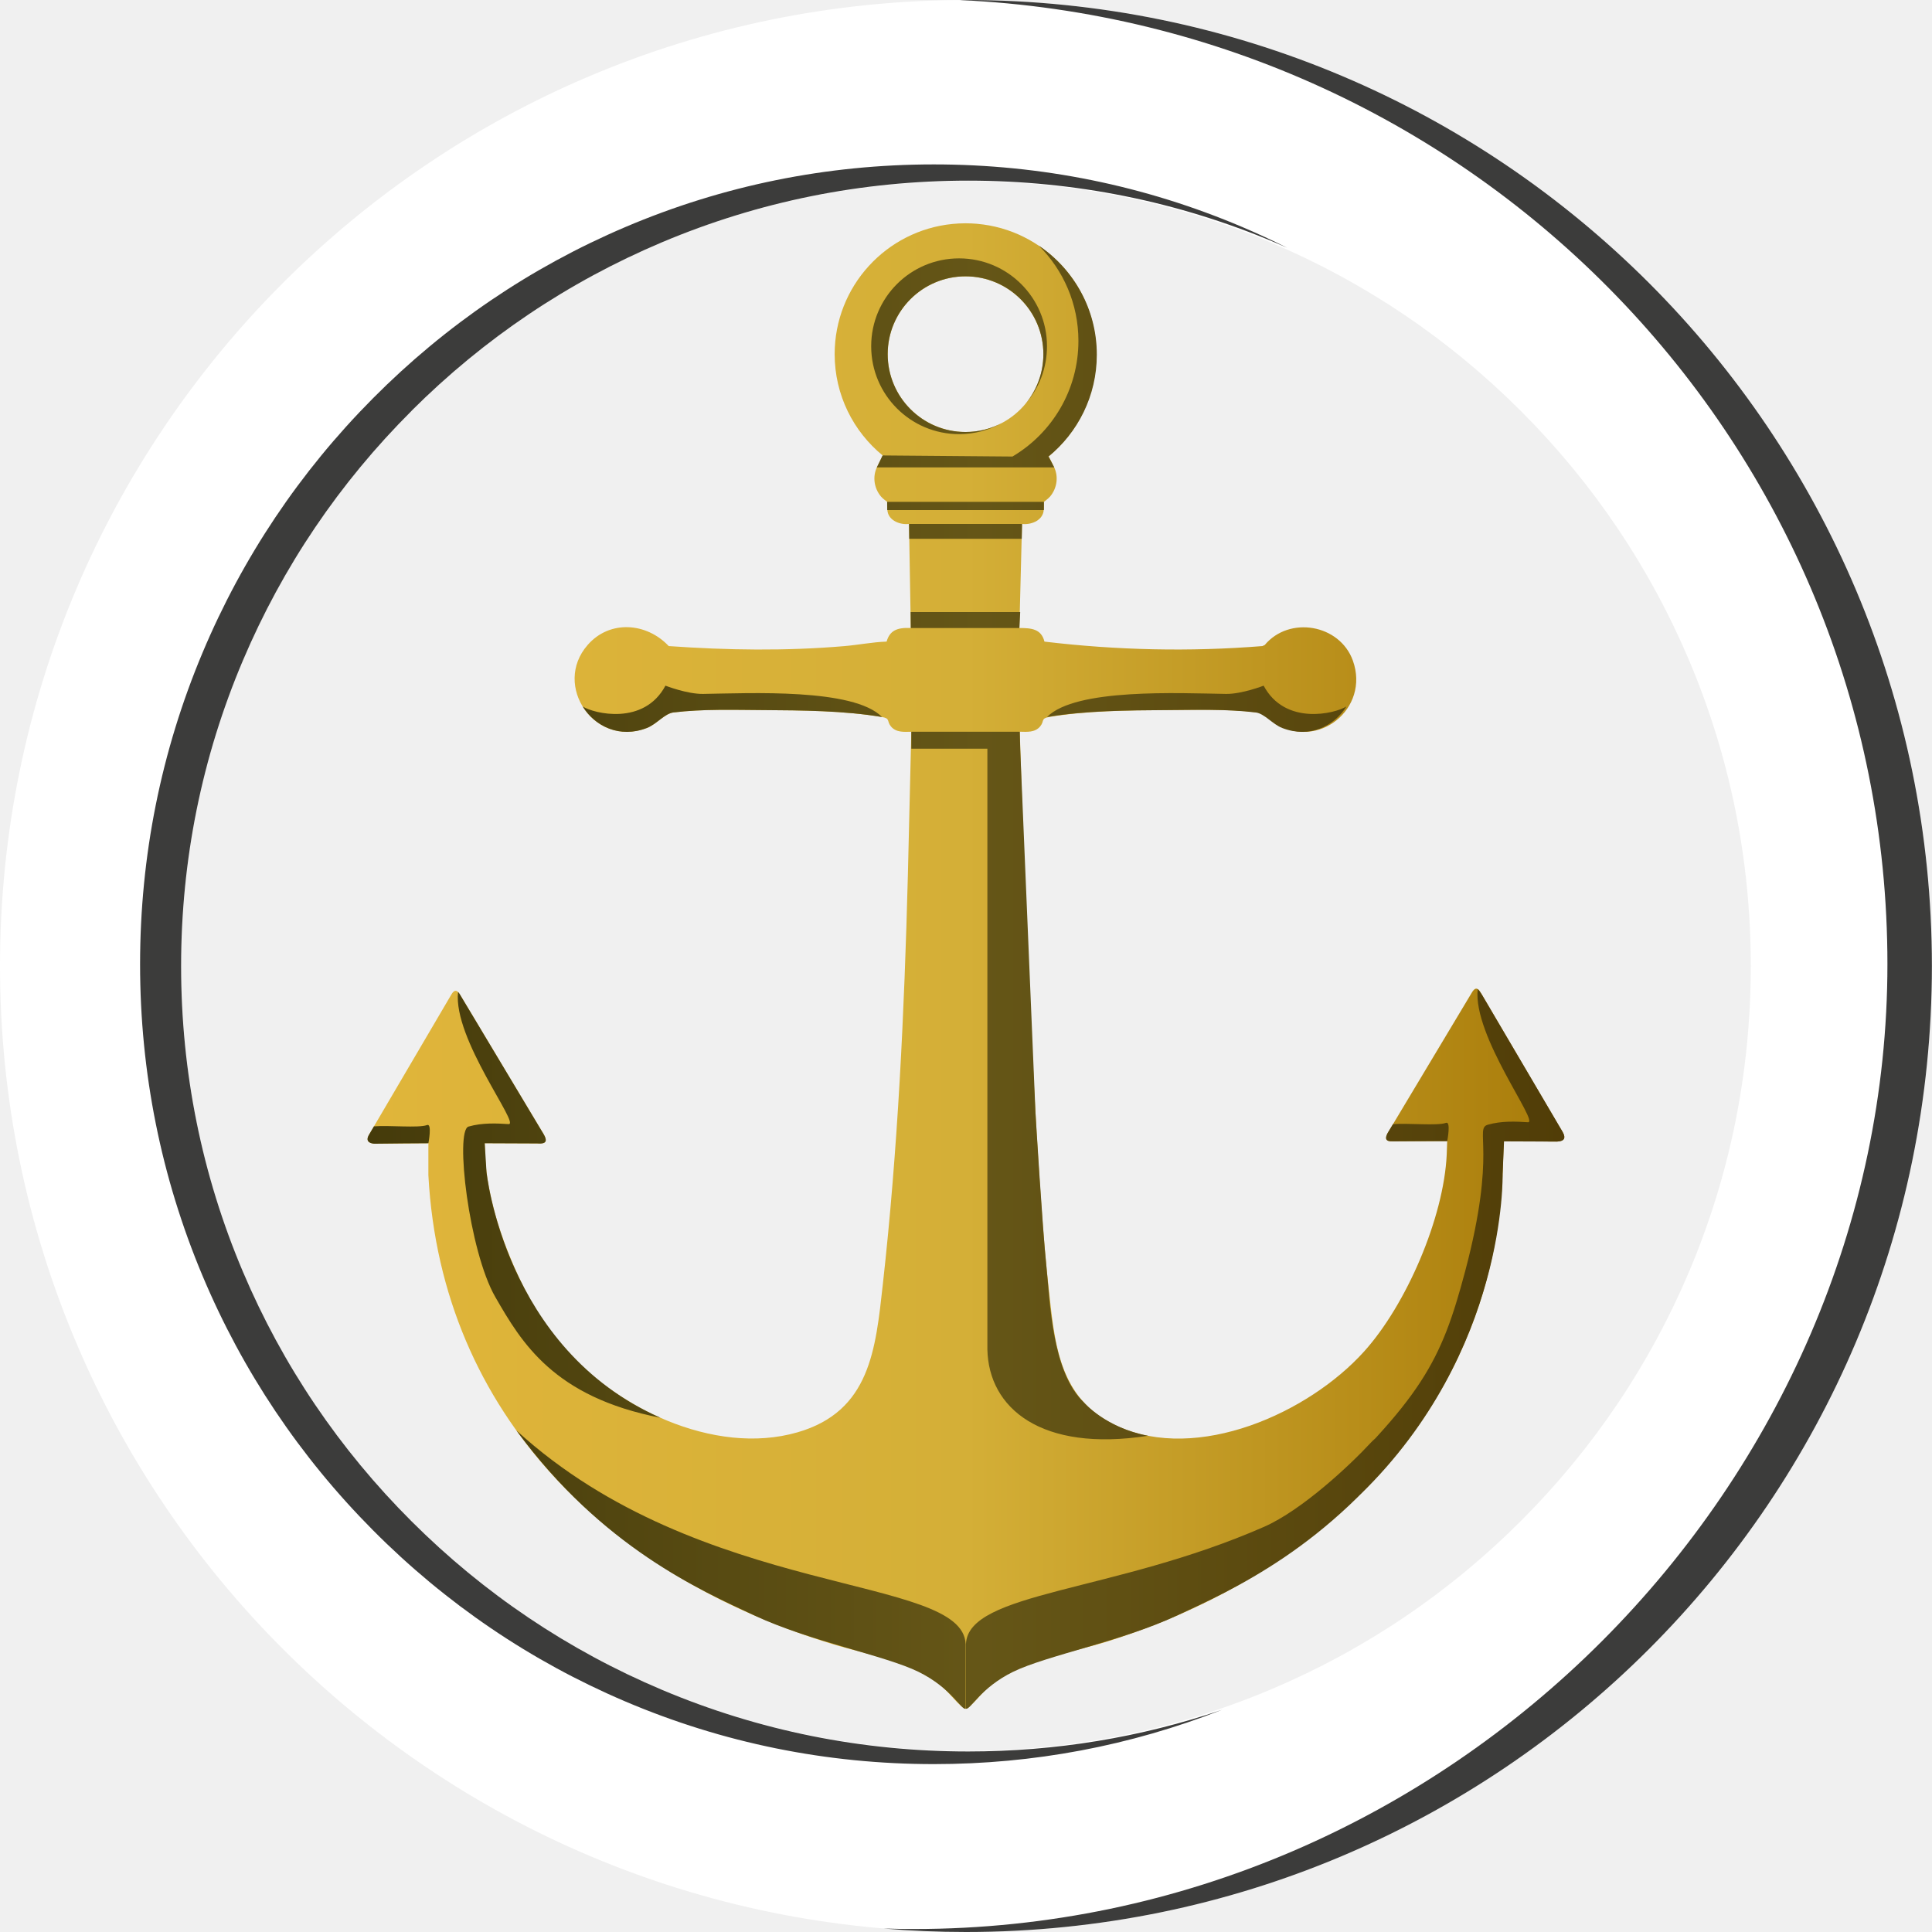
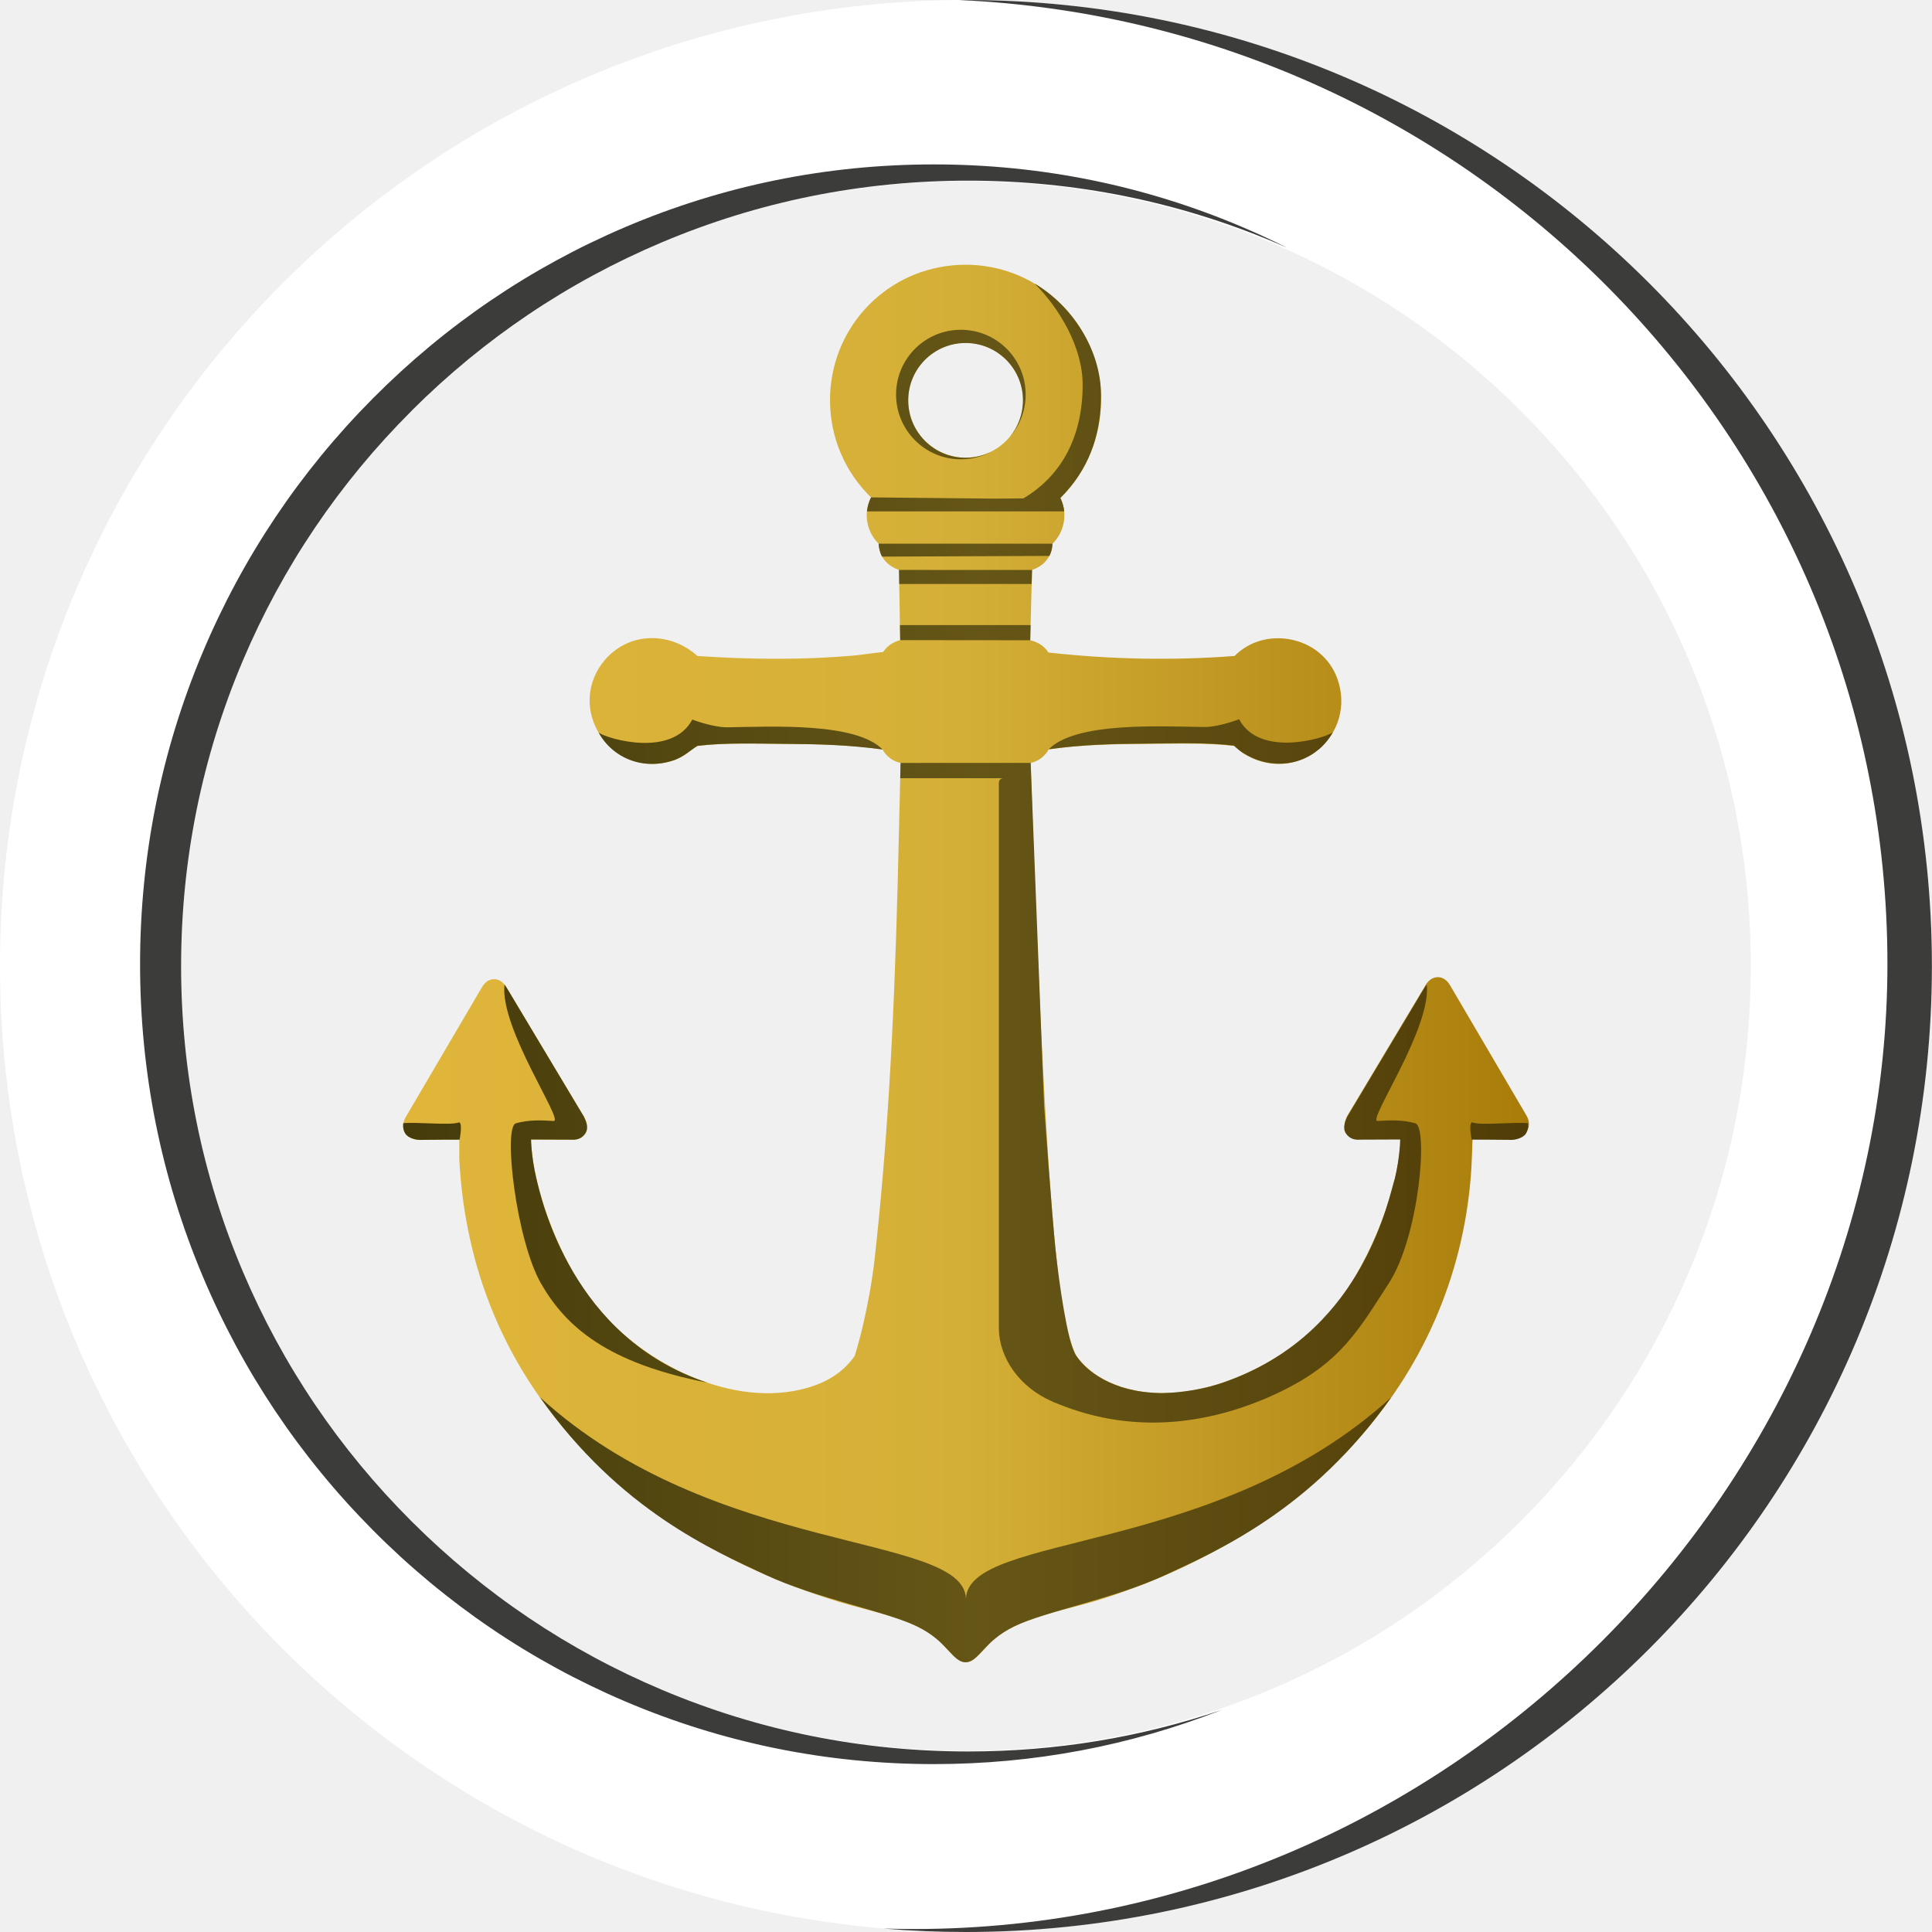
<svg xmlns="http://www.w3.org/2000/svg" id="Ebene_2" data-name="Ebene 2" viewBox="0 0 960 960.05">
  <defs>
    <style>
      .cls-1 {
        fill: url(#Unbenannter_Verlauf_3);
      }

      .cls-2 {
        fill: #fff;
      }

      .cls-3 {
        fill: #3c3c3b;
      }

      .cls-4 {
        fill: url(#Unbenannter_Verlauf_141);
      }
    </style>
-     <linearGradient id="Unbenannter_Verlauf_3" data-name="Unbenannter Verlauf 3" x1="182.66" y1="480.03" x2="777.33" y2="480.03" gradientUnits="userSpaceOnUse">
+     <linearGradient id="Unbenannter_Verlauf_3" data-name="Unbenannter Verlauf 3" x1="200.28" y1="478.78" x2="759.72" y2="478.78" gradientUnits="userSpaceOnUse">
      <stop offset="0" stop-color="#e0b53a" />
      <stop offset=".5" stop-color="#d4af37" />
      <stop offset="1" stop-color="#a97c0a" />
    </linearGradient>
-     <linearGradient id="Unbenannter_Verlauf_141" data-name="Unbenannter Verlauf 141" x1="182.64" y1="485.62" x2="777.35" y2="485.62" gradientUnits="userSpaceOnUse">
+     <linearGradient id="Unbenannter_Verlauf_141" data-name="Unbenannter Verlauf 141" x1="200.32" y1="483.48" x2="759.35" y2="483.48" gradientUnits="userSpaceOnUse">
      <stop offset="0" stop-color="#453b0b" />
      <stop offset=".51" stop-color="#655617" />
      <stop offset="1" stop-color="#513d07" />
    </linearGradient>
  </defs>
  <g id="logo_2.0">
    <g id="rahmen_hell">
      <path class="cls-2" d="M480,90.02c52.69,0,103.75,10.3,151.78,30.61,46.43,19.64,88.15,47.77,123.99,83.62s63.98,77.56,83.62,123.99c20.31,48.02,30.61,99.09,30.61,151.78s-10.3,103.75-30.61,151.78c-19.64,46.43-47.77,88.15-83.62,123.99-35.85,35.85-77.56,63.98-123.99,83.62-48.02,20.31-99.09,30.61-151.78,30.61s-103.75-10.3-151.78-30.61c-46.43-19.64-88.15-47.77-123.99-83.62-35.85-35.85-63.98-77.56-83.62-123.99-20.31-48.02-30.61-99.09-30.61-151.78s10.3-103.75,30.61-151.78c19.64-46.43,47.77-88.15,83.62-123.99,35.85-35.85,77.56-63.98,123.99-83.62,48.02-20.31,99.09-30.61,151.78-30.61M480,.02C214.9.02,0,214.93,0,480.02s214.9,480,480,480,480-214.9,480-480S745.1.02,480,.02h0Z" />
    </g>
    <g id="rahmen_schattierung">
      <path class="cls-3" d="M204.56,204.08c35.93-35.86,77.77-64,124.33-83.66,48.19-20.34,99.41-30.65,152.24-30.65s104.04,10.31,152.24,30.65c2.1.89,4.18,1.79,6.25,2.71-7.27-3.65-14.67-7.07-22.18-10.27-48.56-20.68-100.17-31.16-153.39-31.16s-104.82,10.48-153.39,31.16c-46.95,19.99-89.13,48.63-125.38,85.12-36.27,36.51-64.74,79.02-84.63,126.35-20.59,49.01-31.04,101.1-31.04,154.83s10.45,105.81,31.04,154.83c19.89,47.33,48.36,89.84,84.63,126.35,36.24,36.49,78.42,65.13,125.38,85.12,48.56,20.68,100.17,31.16,153.39,31.16,49.49,0,97.58-9.06,143.12-26.96-40.41,13.74-82.68,20.68-126.03,20.68-52.83,0-104.04-10.31-152.24-30.65-46.57-19.66-88.4-47.8-124.33-83.66-35.94-35.85-64.15-77.6-83.85-124.06-20.38-48.09-30.72-99.19-30.72-151.9s10.33-103.81,30.72-151.9c19.7-46.46,47.91-88.21,83.85-124.06ZM204.56,204.08c35.93-35.86,77.77-64,124.33-83.66,48.19-20.34,99.41-30.65,152.24-30.65s104.04,10.31,152.24,30.65c2.1.89,4.18,1.79,6.25,2.71-7.27-3.65-14.67-7.07-22.18-10.27-48.56-20.68-100.17-31.16-153.39-31.16s-104.82,10.48-153.39,31.16c-46.95,19.99-89.13,48.63-125.38,85.12-36.27,36.51-64.74,79.02-84.63,126.35-20.59,49.01-31.04,101.1-31.04,154.83s10.45,105.81,31.04,154.83c19.89,47.33,48.36,89.84,84.63,126.35,36.24,36.49,78.42,65.13,125.38,85.12,48.56,20.68,100.17,31.16,153.39,31.16,49.49,0,97.58-9.06,143.12-26.96-40.41,13.74-82.68,20.68-126.03,20.68-52.83,0-104.04-10.31-152.24-30.65-46.57-19.66-88.4-47.8-124.33-83.66-35.94-35.85-64.15-77.6-83.85-124.06-20.38-48.09-30.72-99.19-30.72-151.9s10.33-103.81,30.72-151.9c19.7-46.46,47.91-88.21,83.85-124.06Z" />
      <path class="cls-3" d="M479.98,0c-1.11,0-2.23,0-3.34.02,256.72,11.59,461.26,221.62,461.26,479.02s-216.55,479.53-483.66,479.53c-5.1,0-10.18-.08-15.24-.25,13.5,1.15,27.17,1.73,40.98,1.73,265.11,0,480.02-214.91,480.02-480.02S745.09,0,479.98,0Z" />
    </g>
-     <path id="anker" class="cls-1" d="M776.77,563.07l-40.97-69.8c-1.58-2.84-3.04-2.43-4.41-.04l-41.89,69.91c-1.29,2.54-1.04,4.21,2.59,4l27.06-.11s-.12,3.97-.25,6.75c-1.47,31.41-20.1,74.6-41.11,97.87-27.55,30.54-82.64,55.25-122.64,36.97-29.58-13.53-31.05-41.7-34.22-70.17-8.45-76.15-14.18-274.84-14.18-274.84,3.63.08,7.57.44,10.13-2.64,2.19-2.64.23-3.95,4.4-4.67,18.56-3.15,39.57-3.32,58.39-3.45,14.73-.1,30.5-.59,45.29,1.17,3.88.47,5.36,3.16,8.45,5.18,21.54,14,47.42-7.08,38.86-30.92-6.48-18.04-31.55-22.41-43.81-7.76l-1.17.53c-36.07,2.9-72.34,2.07-108.28-2.22-1.57-6.3-6.43-6.76-12.46-6.76l1.32-51.71c4.25.52,9.74-1.47,10.66-6.08.32-1.6.21-4.89.21-4.89,0,0,2.24-1.68,3.05-2.63,3.5-4.15,4.36-10.05,1.86-14.94-1-1.97-1.24-2.7-2.54-5.05,14.54-11.92,23.71-30.51,23.71-50.79,0-33.96-26.04-61.84-59.25-64.76-.04-.02-.08-.02-.13-.02-1.85-.16-3.74-.24-5.65-.24-2.2,0-4.37.11-6.52.33-32.86,3.26-58.51,30.99-58.51,64.69,0,20.29,9.28,38.41,23.84,50.34-1.32,2.98-1.67,3.55-2.67,5.5-2.49,4.89-1.63,10.79,1.87,14.94.79.95,3.04,2.63,3.04,2.63,0,0-.09,3.29.22,4.89.91,4.62,6.4,6.6,10.65,6.08l.88,51.71c-7.1-.34-10.49,1.45-12.02,6.75-7.01.24-13.94,1.64-20.91,2.24-29.08,2.49-58.3,2.05-87.35-.01-11-11.7-29.31-13.14-40.29-.56-17.66,20.2,3.63,51.2,29.37,41.28,4.94-1.91,8.85-7.2,13.25-7.74,14.6-1.77,30.19-1.26,44.72-1.17,19.07.12,40.17.26,58.96,3.45,4.18.71,2.22,2.03,4.41,4.67,2.55,3.08,6.5,2.72,10.12,2.64,0,0-1.14,49.15-1.72,71.74-1.75,67.47-4.94,135.79-12.46,203.1-3.57,31.9-6.24,62.9-42.42,73.3-41.56,11.96-91.69-12.68-118.1-44.39l-6.48-8.27c-16.35-24.16-29.35-58.24-30.57-84.26-.13-2.77-.24-6.75-.24-6.75l27.05.11c3.63.2,3.88-1.48,2.59-4l-41.89-69.91c-1.38-2.38-2.83-2.8-4.4.04l-40.98,69.8c-1.19,2.35-.57,3.9,2.83,4.2l26.83-.23-.02,2.64v13.29c6.51,119.97,91.12,199.64,200.98,233,17.85,5.42,39.37,8.62,54.03,20.86,3.8,3.18,6.68,7.5,10.52,10.48,1.21.95,1.61,1.04,2.82,0,3.85-2.96,6.7-7.32,10.52-10.49,15.6-12.93,39.78-16.32,58.82-22.3,103.59-32.53,186.64-110.03,195.59-223.06.6-7.6,1-22.84,1-22.84l-.02-2.64,26.83.23c3.4-.3,4.02-1.83,2.83-4.2ZM479.79,214.67c-21.37,0-38.68-17.31-38.68-38.68s17.31-38.67,38.68-38.67,38.68,17.31,38.68,38.67-17.32,38.68-38.68,38.68Z" />
-     <path id="anker_schattierung" class="cls-4" d="M506.96,372.05l7.58,180.7s3.51,58.22,5.39,76.02,2.62,52.88,18.75,68.19c0,0,10.7,12.5,31.82,16.51-53.36,8.28-79.27-13.87-79.85-42.94v-298.49h16.31ZM440.85,249.39l.03,4.07h77.85l.02-4.07h-77.9ZM451.72,260.37l.09,7.36h55.92l.14-7.36h-56.16ZM503.47,830.74c16.4-8.04,54.29-15.25,81.33-27.91,27.03-12.65,75.65-33.77,118.44-92.01-6.02,5.5-12.44-4.33-22.21,6.24-9.77,10.57-33.85,33.3-52.94,41.67-74.88,32.82-147.05,32.18-148.09,58.22v32.14c2.14.75,7.07-10.32,23.47-18.36ZM719.15,567.04s2.02-10.24-.71-9.04c-4.22,1.53-18.93-.02-26.23.62l-2.41,3.97c-2.86,4.82.92,4.56,2.6,4.56,3.04-.09,26.76-.11,26.76-.11ZM734.31,491.5c-2.58,23.28,30.79,66.56,24.94,66.17s-13.09-.74-19.93,1.23,4.69,12.89-11.3,72.98c-12,45.07-21.24,62.63-78.21,116.35-.4,2.64,9.08,10.53,26.27-5.68,72.85-71,70.6-159.17,70.6-159.17l.7-16.21,26.1.11c4.58-.13,4.86-2.17,2.09-6.43l-38.92-66.14c-.56-.99-1.87-2.79-2.33-3.21ZM479.84,849.1v-32.14c-1.4-34.96-130.98-21.84-223.24-106.14,42.79,58.24,91.41,79.35,118.44,92.01,27.03,12.65,64.92,19.87,81.33,27.91s21.33,19.12,23.47,18.36ZM212.88,568.1s1.98-10.22-.75-9.01c-4.22,1.53-19.02-.01-26.32.63l-2.33,3.96c-2.67,4.24,1.73,4.65,2.63,4.65,3.04-.09,26.77-.23,26.77-.23ZM227.62,492.95c-2.58,23.28,30.96,66.03,25.12,65.64s-13.09-.74-19.93,1.23c-6.84,1.97.22,61.91,13.29,84.64,13.07,22.72,29.03,49.7,82.07,60.05-77.65-34.3-86.43-122.29-86.43-122.29l-.88-14.13,26.1.11c5.72.49,4.86-2.17,2.09-6.43l-39.72-66.29c-.56-.99-1.24-2.12-1.7-2.53ZM452.6,312.07h53.95l.41-7.93h-54.44l.08,7.93ZM452.85,372.05h54.11l-.21-8.43h-53.89v8.43ZM669.05,351.07c-6.07,9.85-18.35,15.91-31.85,10.7-4.94-1.91-8.85-7.2-13.25-7.74-14.6-1.77-30.19-1.26-44.72-1.17-19.07.12-40.17.26-58.96,3.45,14.16-14.44,65.69-11.83,88.96-11.49,7.84.12,18.7-4.1,18.7-4.1,10.66,20.01,35.53,13.89,41.12,10.35ZM330.67,340.72s10.85,4.22,18.7,4.1c23.26-.34,74.8-2.95,88.96,11.49-18.79-3.19-39.89-3.33-58.96-3.45-14.53-.09-30.12-.6-44.72,1.17-4.39.54-8.3,5.84-13.25,7.74-13.5,5.21-25.78-.85-31.85-10.7,5.59,3.54,30.46,9.66,41.12-10.35ZM521.12,227.01h-.3l-17.72-.15-64.5-.54-2.88,5.93h88.14l-2.75-5.24ZM516.23,122.1c12.14,12.09,19.66,28.82,19.66,47.3,0,24.46-13.15,45.85-32.77,57.46l17.72.15c14.76-11.98,24.19-30.26,24.19-50.76,0-22.54-11.42-42.41-28.79-54.16ZM509.64,200.6c5.52-6.69,8.84-15.26,8.84-24.61,0-21.36-17.32-38.67-38.69-38.67s-38.68,17.31-38.68,38.67,17.32,38.68,38.68,38.68c6.57,0,12.76-1.64,18.18-4.53-6.32,3.56-13.61,5.59-21.38,5.59-24.13,0-43.68-19.55-43.68-43.68s19.55-43.66,43.68-43.66,43.68,19.55,43.68,43.66c0,10.92-4,20.9-10.63,28.55Z" />
+     <path class="cls-1" d="M758.69,554.59l-38-64.76c-1.96-3.49-4.43-4.24-6.17-4.26h-.05c-1.74,0-4.21.74-6.17,4.14l-38.73,64.64-.16.29c-1.52,2.99-1.59,5.59-.19,7.74.95,1.46,2.94,3.17,7,2.97l19.9-.08c-.02.41-.03.8-.05,1.18-1.27,27.18-17.77,66.43-36.77,87.49-12.51,13.86-31.34,26.09-50.38,32.69-21.32,7.4-41.71,7.52-57.43.33-7.66-3.5-13.05-8.15-16.94-13.68-8.36-19.42-9.06-43.39-9.06-43.39-.15-1.4-.3-2.81-.46-4.22-6.83-61.56-11.8-212.35-12.86-246.55,2.59-.61,5.26-1.9,7.49-4.58.61-.73,1.07-1.44,1.42-2.09,16.32-2.57,34.77-2.7,51.12-2.81,1.97-.01,3.95-.03,5.95-.06,11.69-.12,23.77-.25,35.09,1.1.23.09.94.71,1.41,1.12.84.73,1.89,1.65,3.25,2.53,11.62,7.55,26.02,6.98,36.68-1.46,10.77-8.53,14.69-22.51,9.98-35.62-3.69-10.27-12.57-17.59-23.74-19.58-10.31-1.83-20.35,1.26-27.36,8.3-30.37,2.31-61.44,1.73-92.46-1.72-2.32-3.63-5.77-5.32-9.07-6.1l.9-34.92c4.75-1.6,8.81-5.18,9.88-10.57.15-.76.24-1.63.29-2.5.43-.4.83-.81,1.16-1.2,5.13-6.09,6.2-14.48,2.78-21.46,12.75-12.56,20.21-30.33,20.21-48.63,0-16.94-6.32-33.14-17.79-45.59-11.32-12.29-26.66-19.9-43.24-21.44-.21-.03-.42-.05-.63-.06-4.05-.35-8.27-.32-12.44.1-34.55,3.43-60.6,32.23-60.6,67,0,18.34,7.37,35.64,20.39,48.29l-.03.06c-3.59,7.06-2.54,15.59,2.64,21.72.33.4.74.81,1.17,1.22.05.86.14,1.73.29,2.49,1.06,5.38,5.08,8.96,9.82,10.56l.59,34.87c-3.01.79-6.2,2.46-8.5,5.92-2.62.24-5.19.58-7.7.92-2.61.35-5.08.68-7.53.89-23.48,2.01-48.7,2.06-77,.16-6.47-5.83-14.8-9.05-23.2-8.89-8.75.16-16.79,3.94-22.63,10.64-9.58,10.95-10.37,26.38-1.97,38.4,8.43,12.05,23.36,16.58,37.16,11.26,3.02-1.17,5.4-2.99,7.5-4.59,1-.77,2.5-1.91,3.14-2.15,10.95-1.32,22.72-1.19,34.11-1.07,2.09.02,4.16.04,6.2.06,16.55.11,35.23.23,51.66,2.81.35.65.81,1.35,1.42,2.08,2.24,2.7,4.93,3.99,7.54,4.6-.32,13.56-1.03,43.62-1.43,59.37-1.98,76.06-5.52,133.79-11.48,187.17l-.21,1.93s-2.81,24.22-9.7,46.23c-4.99,7.11-12.33,12.6-23.46,15.8-37.32,10.74-81.47-12.3-104.11-39.44l-5.84-7.46c-15.31-22.67-26.3-52.91-27.35-75.3-.02-.37-.03-.77-.05-1.17l19.9.08c4.06.2,6.05-1.51,7-2.97,1.4-2.15,1.34-4.76-.19-7.74l-38.84-64.85c-2.02-3.5-4.51-4.22-6.27-4.21-1.73.02-4.2.77-6.15,4.26l-37.86,64.49-.14.26c-1.65,3.26-1.03,5.67-.22,7.13,1.22,2.19,3.48,3.45,6.72,3.73l.23.02,20.16-.18v9.87s.01.26.01.26c2.94,54.23,22.56,101.58,58.32,140.73,32.49,35.57,77.75,62.9,130.9,79.04,3.83,1.16,7.9,2.23,11.83,3.27,13.17,3.47,26.79,7.05,36.43,15.1,1.41,1.18,2.73,2.64,4.13,4.18,1.74,1.92,3.54,3.91,5.71,5.59,1.46,1.15,2.9,1.72,4.33,1.72s2.88-.58,4.28-1.75c2.19-1.69,3.96-3.67,5.68-5.58,1.39-1.54,2.7-3,4.09-4.15,10-8.29,24.56-12.1,38.64-15.8,4.94-1.29,9.6-2.52,14.11-3.93,50.18-15.76,93.51-42.22,125.32-76.52,34.53-37.24,54.89-83.55,58.88-133.93.43-5.43.74-14.76.87-19.08l20.23.18.23-.02c3.24-.28,5.5-1.53,6.72-3.72.81-1.45,1.43-3.87-.22-7.13ZM479.81,170.34c15.74,0,28.54,12.8,28.54,28.53s-12.8,28.54-28.54,28.54-28.54-12.8-28.54-28.54,12.8-28.53,28.54-28.53Z" />
+     <path id="schattierung" class="cls-4" d="M512.16,379.1l-64.64.02-.18,7.59h65.07l-.25-7.61ZM574.72,692.18c.63.02,1.12.03,1.46.04-.49,0-.98-.01-1.46-.04ZM509.67,196.05c0-17.77-14.42-32.18-32.2-32.18s-32.19,14.41-32.19,32.18,14.41,32.19,32.19,32.19c5.73,0,11.1-1.49,15.76-4.11-3.99,2.13-8.56,3.34-13.4,3.34-15.74,0-28.51-12.76-28.51-28.51s12.77-28.51,28.51-28.51,28.51,12.76,28.51,28.51c0,6.89-2.44,13.2-6.51,18.14,4.89-5.65,7.84-13,7.84-21.05ZM514.16,140.94c12.24,12.19,23.84,31.61,23.84,50.25,0,24.67-9.67,44.75-29.46,56.47l18.3-.16c13.83-13.73,20.27-30.52,20.27-51.19,0-22.73-14.61-44.54-32.95-55.37ZM526.94,247.5h-.1l-18.3.16-14.05.12-61.63-.62c-1.14,2.09-1.97,5.28-2.05,6.95h98.02c-.05-1.54-.86-4.62-1.89-6.61ZM615.74,357.41s-10.21,3.97-17.59,3.86c-21.88-.32-63.64-2.57-76.95,11.02,17.27-2.28,30.98-2.68,48.92-2.8,13.67-.08,29.31-.67,43.05,1,3.22,3.14,6.2,4.99,11.3,7,15.46,5.47,30.71-.78,37.78-13.51-5.26,3.33-36.48,12.26-46.51-6.57ZM759.25,558.12c-6.88-.61-23.29,1.15-27.27-.28-2.57-1.14-.7,8.47-.7,8.47,0,0,17.27.04,20.13.12.85.01,5.25-.63,6.83-3.08,1.57-2.45,1.01-5.23,1.01-5.23ZM480,794.35l-.34,31.66h0s.05.01.05.01c.04,0,.08,0,.12-.01.04.01.08.01.12.01.01,0,.03,0,.05-.01,6.57-.3,8.67-10.33,23.84-17.76,15.43-7.56,50.18-13.87,75.61-25.77,25.43-11.91,72.32-32.02,111.89-88.15-86.79,79.31-210.03,67.14-211.34,100.02ZM361.61,361.41c-7.38.11-17.59-3.85-17.59-3.85-10.03,18.82-41.25,9.89-46.51,6.56,7.07,12.73,22.32,18.98,37.78,13.51,5.11-2.01,7.46-4.61,11.31-6.99,13.73-1.67,29.38-1.09,43.05-1,17.93.12,31.65.52,48.92,2.8-13.32-13.59-55.08-11.35-76.96-11.03ZM447.2,310.63l.13,7.46,64.61.06.18-7.52h-64.92ZM266.53,585.58c-2.53-10.56-2.65-19.34-2.65-19.34l19.9.08c2.39.18,5.05-.2,7-2.97,1.94-2.77.42-6.27-.6-8.42l-34.4-57.42c-.53-.93-4.66-7.9-5.09-8.28-2.43,21.9,29.9,68.18,24.4,67.81-5.49-.37-12.31-.7-18.74,1.16-6.44,1.85.2,58.24,12.5,79.62,12.29,21.38,32.72,39.49,82.61,49.23-67.24-22.25-82.4-90.91-84.93-101.47ZM227.68,557.84c-3.97,1.43-20.39-.33-27.26.28,0,0-.57,2.78,1.01,5.23,1.57,2.45,5.98,3.09,6.82,3.08,2.86-.08,20.14-.12,20.14-.12,0,0,1.86-9.61-.71-8.47ZM268.33,694.33c39.56,56.13,86.46,76.24,111.89,88.15,25.43,11.9,60.18,18.21,75.61,25.77,15.17,7.43,17.27,17.46,23.83,17.76.02.01.04.01.05.01.04,0,.08,0,.12-.01.04.01.08.01.12.01h.05v-31.67c-1.31-32.88-124.89-20.71-211.67-100.02ZM446.74,283.21l.12,6.99h65.8l.18-6.97-66.1-.02ZM436.63,270.17c-.03,1.83.84,5.24,1.74,6.42l83.07-.34c1.1-1.92,1.49-4.23,1.56-6.09h-86.37ZM576.54,692.23c.12,0,.18,0,.18,0h.29c-.15,0-.31,0-.47,0ZM703.32,558.2c-6.44-1.86-13.25-1.53-18.75-1.16s26.84-45.91,24.41-67.81c-.44.38-4.57,7.35-5.1,8.28l-34.39,57.42c-1.03,2.15-2.55,5.65-.6,8.42,1.94,2.77,4.61,3.15,7,2.97l19.89-.08s-.12,8.78-2.64,19.34c-3.05,9.16-14.64,73.34-79.2,99.14-1.97.79-4,1.54-6.08,2.26.09-.02.18-.04.28-.06-2.96,1.01-6.19,1.97-9.5,2.72-9.16,2.06-16.64,2.5-20,2.58-1.45.11-2.77.05-4.3-.05h-.05c-.73-.03-1.45-.08-2.17-.13-22.53-1.65-34.17-12.89-37.76-19.07-3.97-6.82-8.04-35.04-9.82-51.78-1.77-16.75-5.71-71.58-5.71-71.58l-6.67-170.51.17,5.32c.05,1.25-.96,2.29-2.21,2.29h-11.55c-1.23,0-2.22.99-2.22,2.22v271.49c.29,14.43,10.22,28.92,26.51,35.99.78.41,1.62.77,2.51,1.06-.38-.16-.76-.32-1.14-.48,1.49.6,2.29.85,1.19.49,40.28,16.57,79.17,9.05,109.47-5.24,31.13-14.67,40.08-31.12,55.26-54.59,15.18-23.46,19.6-77.6,13.17-79.45Z" />
  </g>
</svg>
